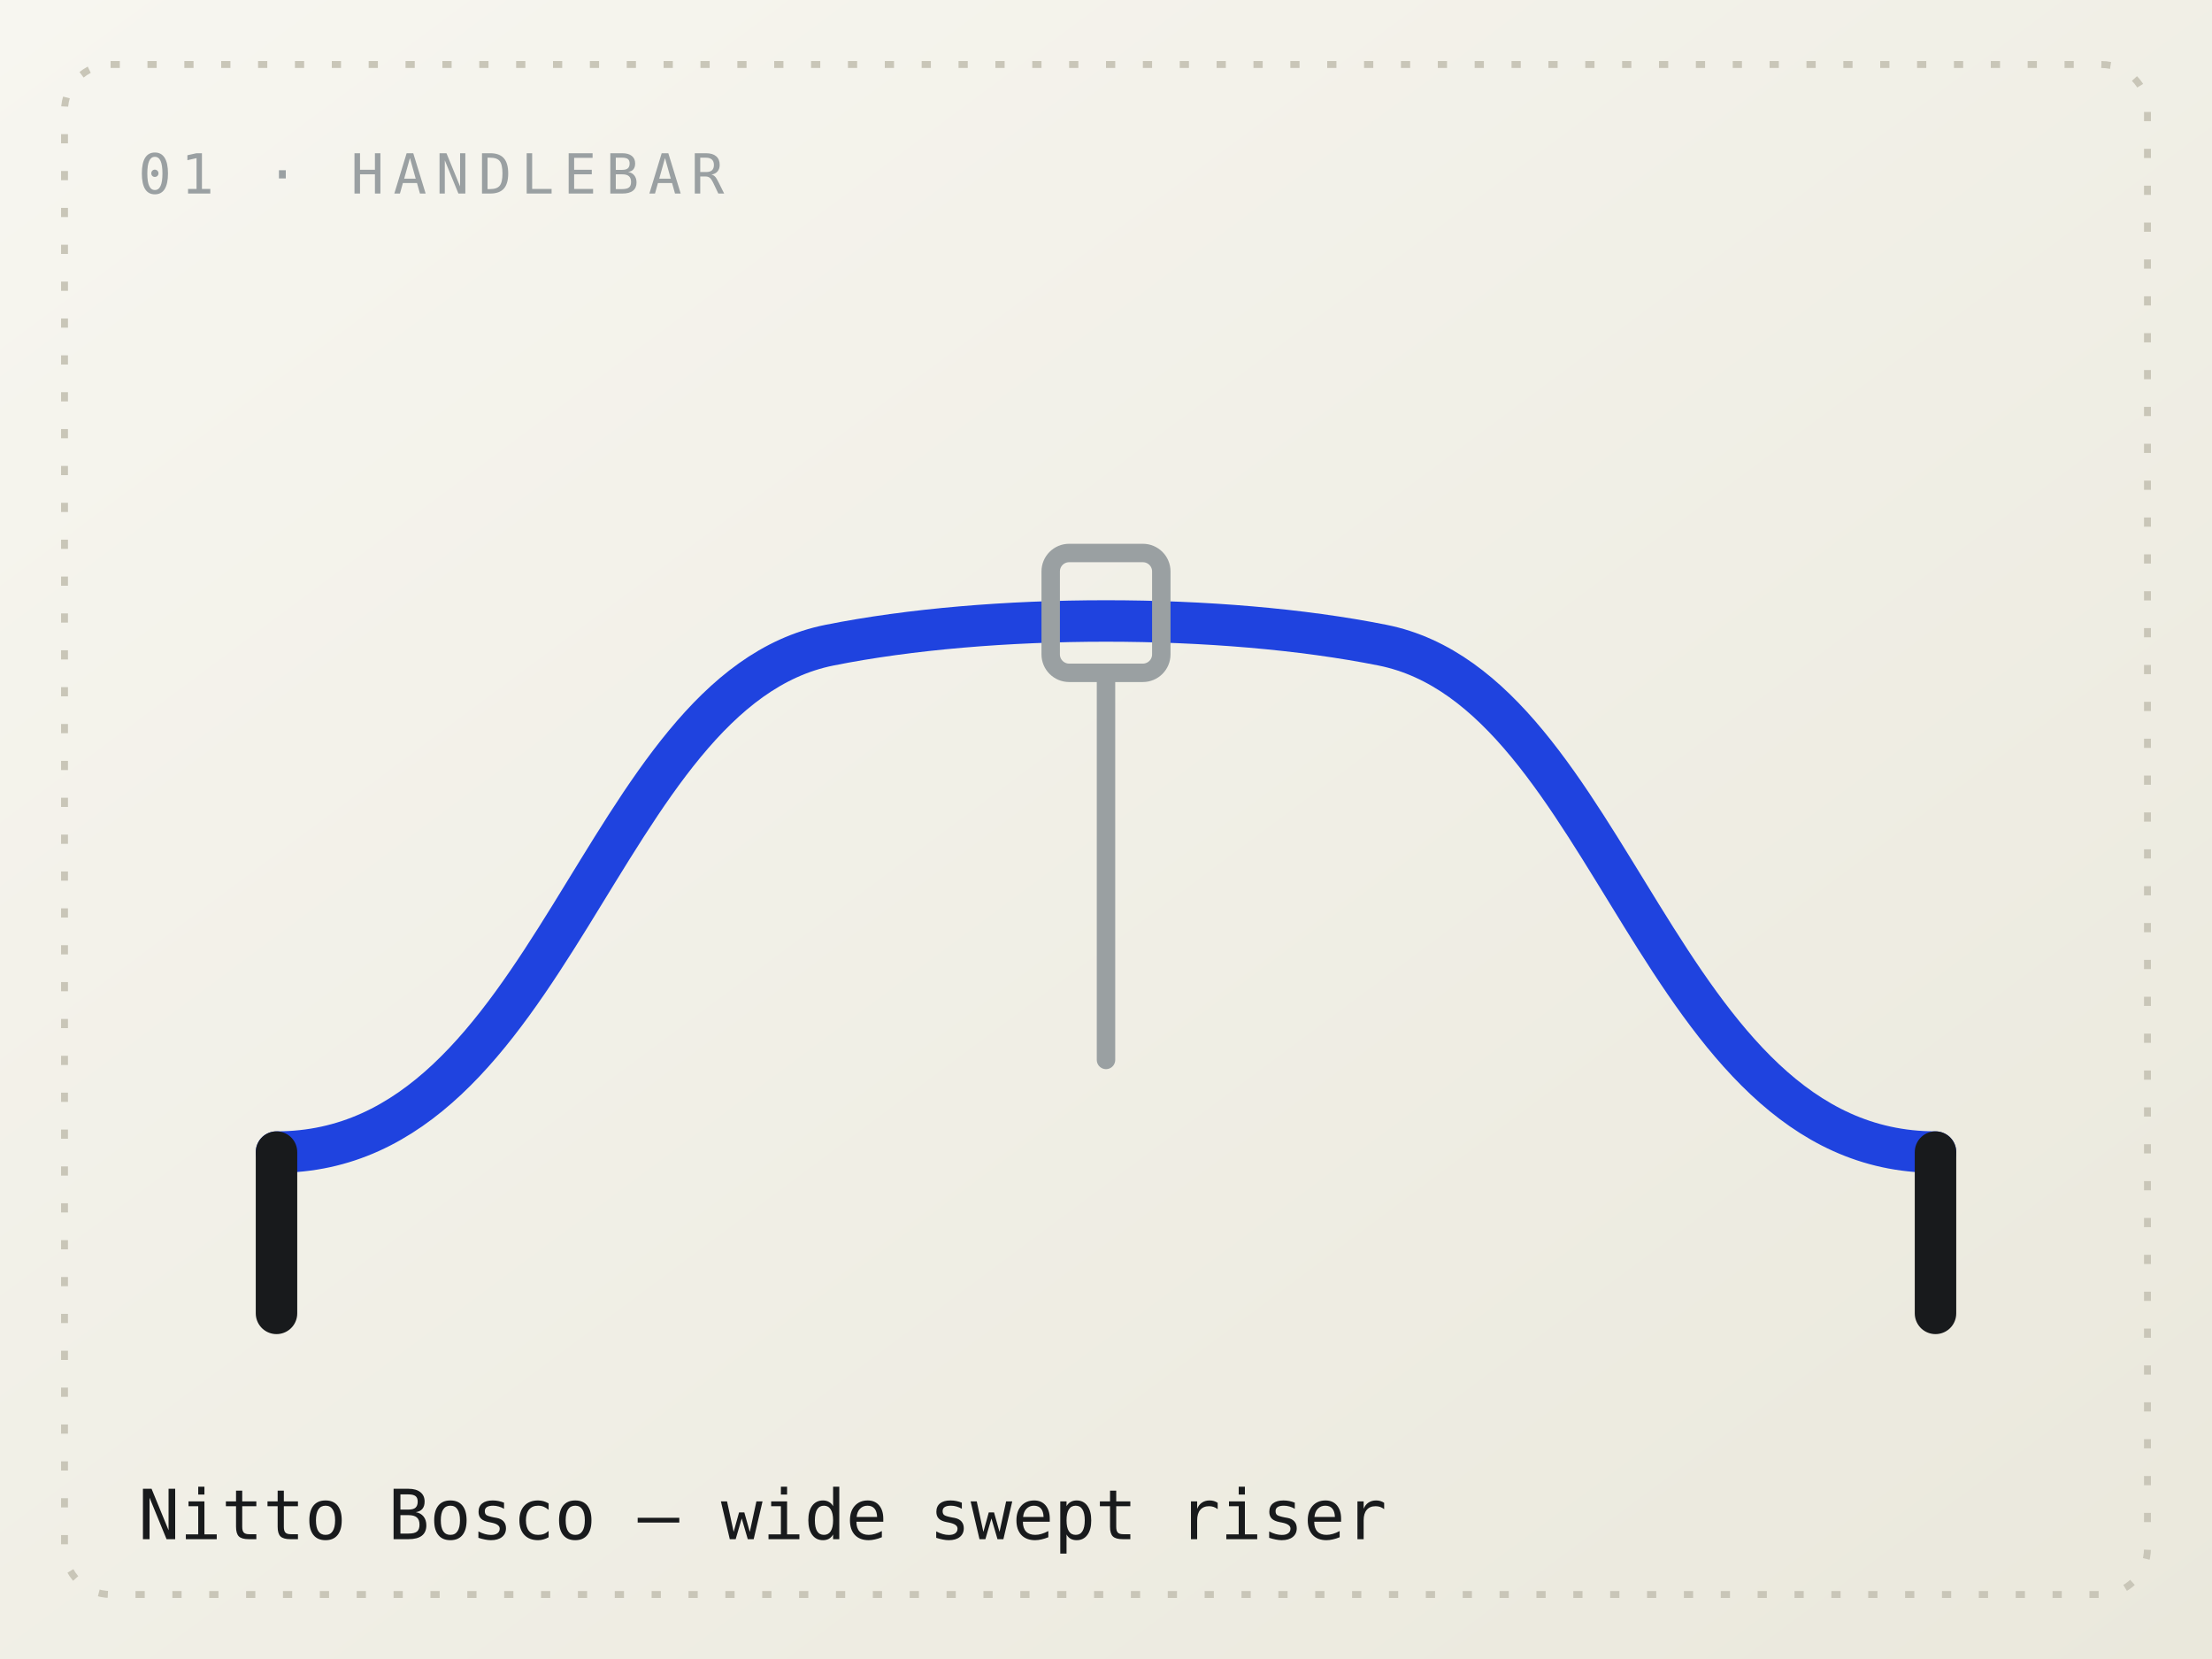
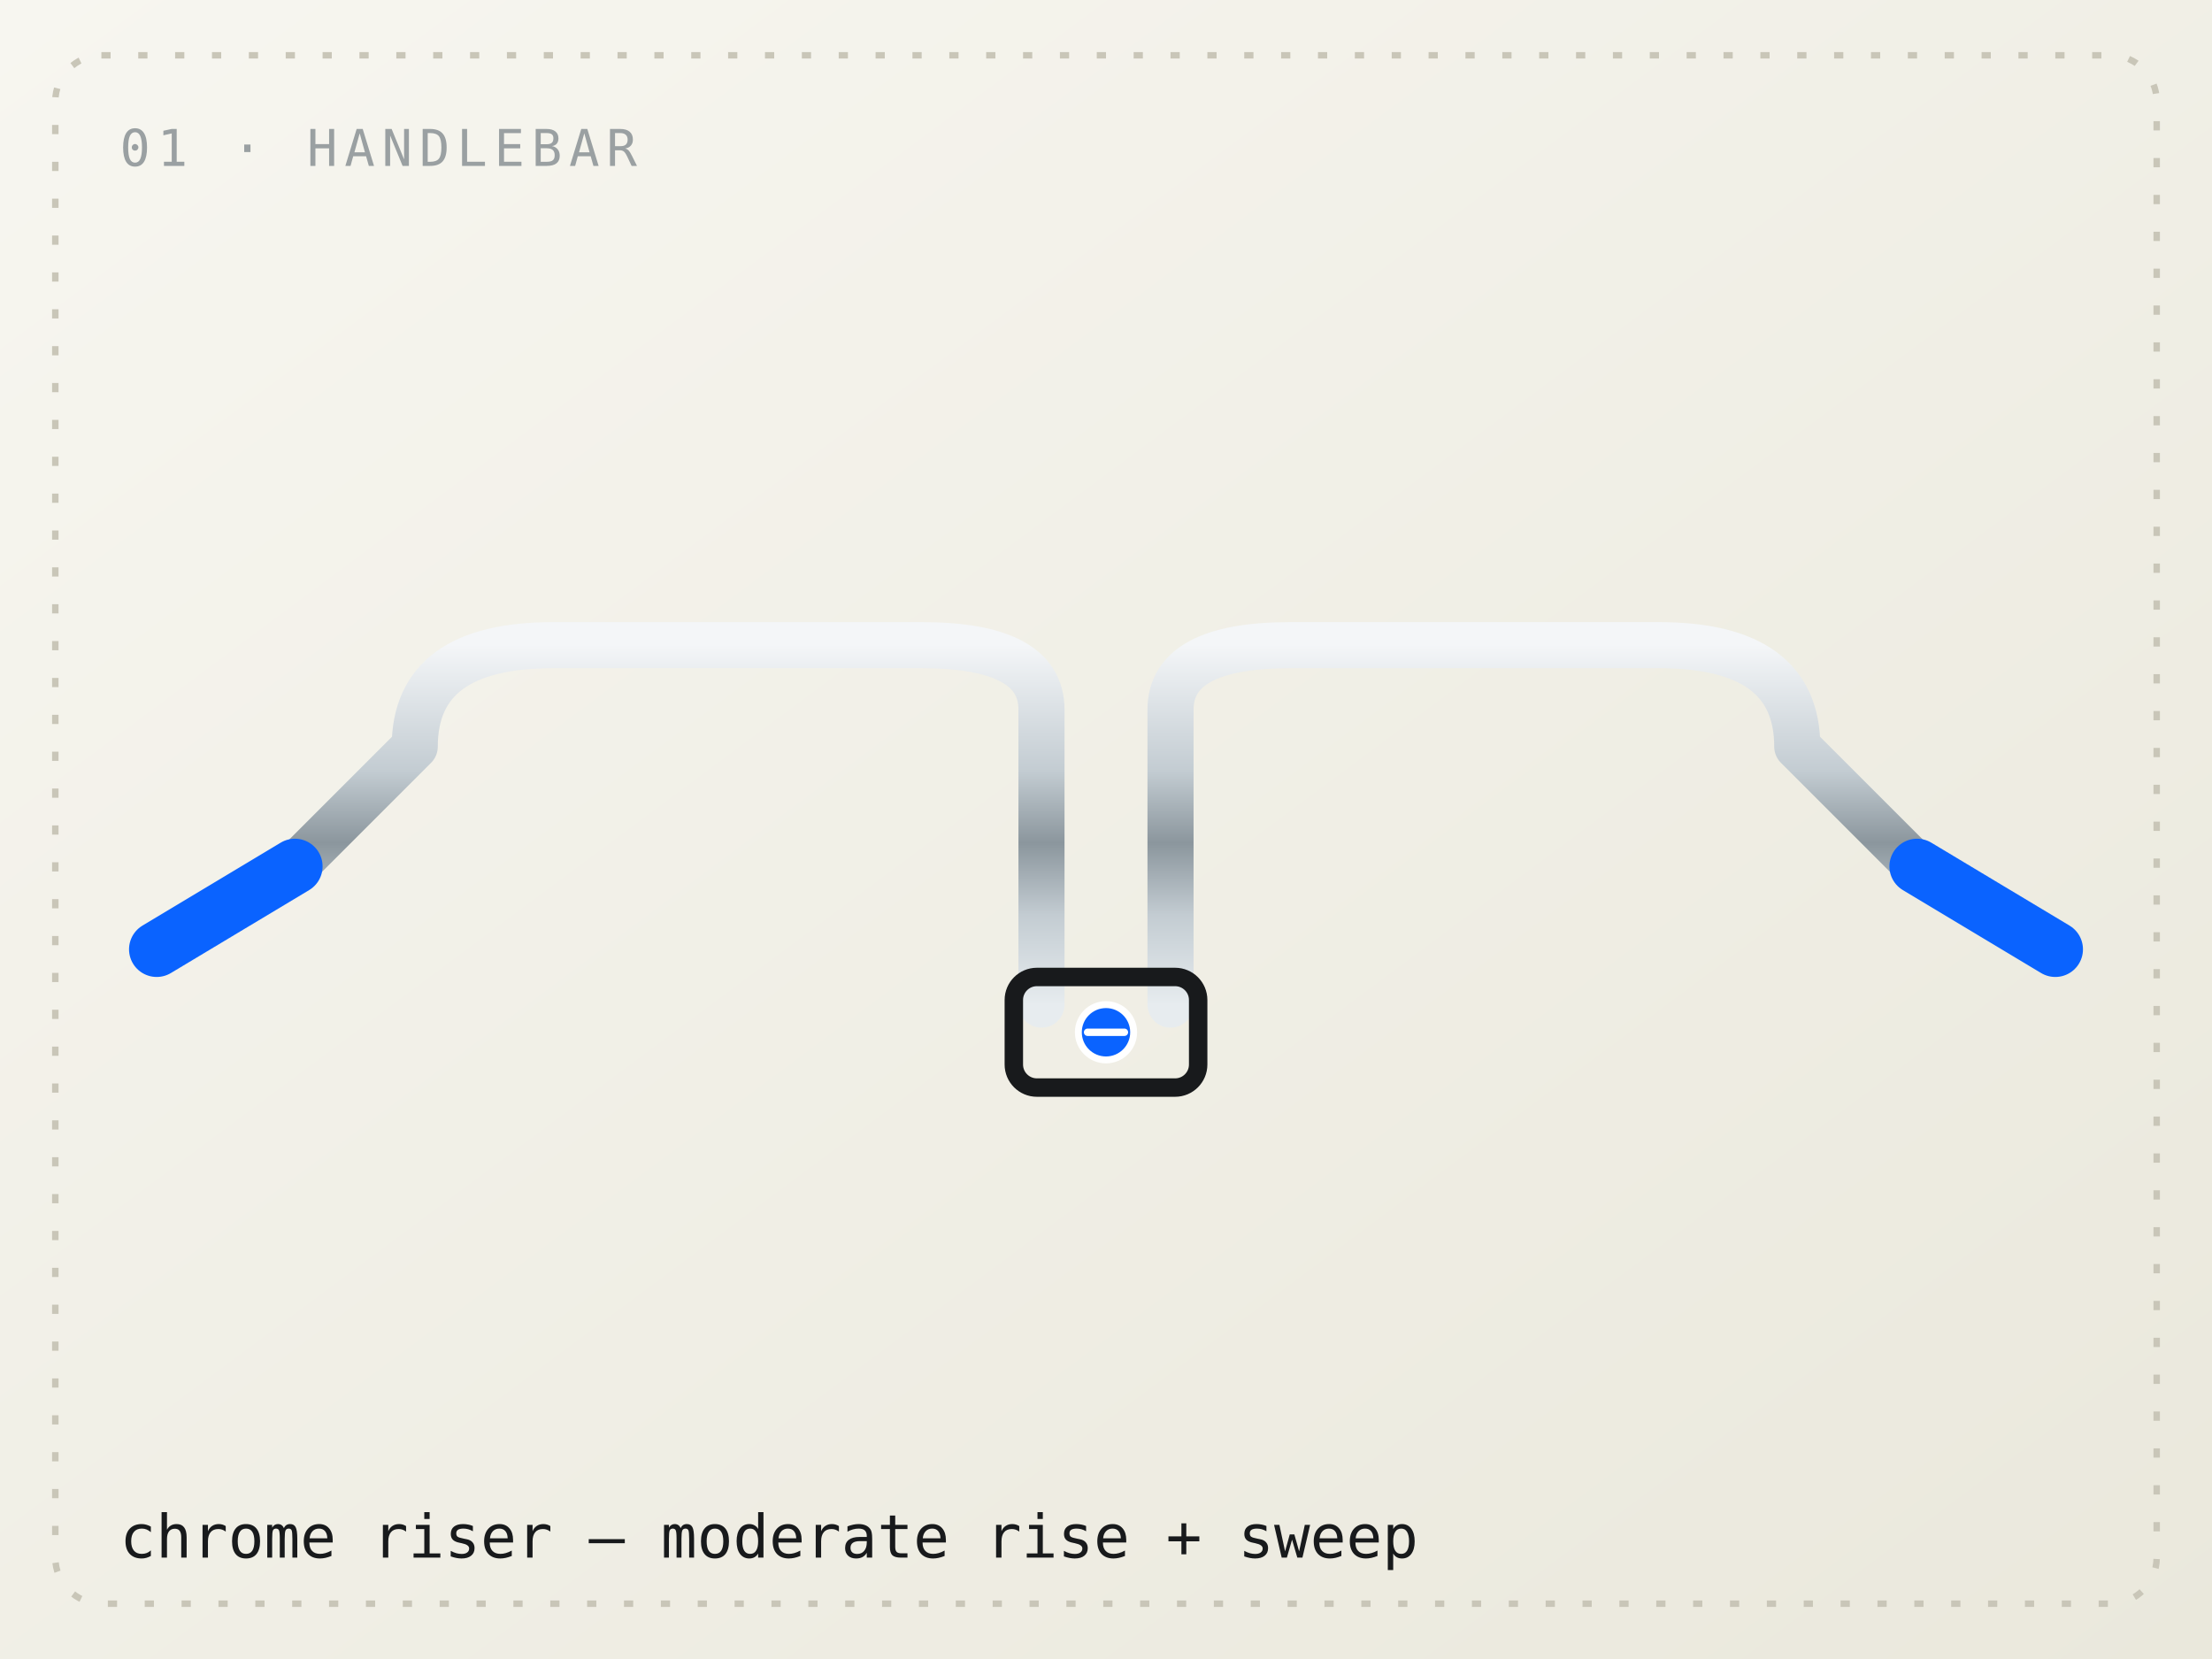
- <svg xmlns="http://www.w3.org/2000/svg" viewBox="0 0 480 360" role="img" aria-label="A wide swept-back riser handlebar">
+ <svg xmlns="http://www.w3.org/2000/svg" viewBox="0 0 480 360" role="img" aria-label="Chrome swept-back riser handlebar with blue grips">
  <defs>
    <linearGradient id="bg" x1="0" y1="0" x2="1" y2="1">
      <stop offset="0" stop-color="#f7f6f0" />
      <stop offset="1" stop-color="#eae8dc" />
    </linearGradient>
+     <linearGradient id="chrome" x1="0" y1="0" x2="0" y2="1">
+       <stop offset="0" stop-color="#f4f6f8" />
+       <stop offset="0.35" stop-color="#c3ccd2" />
+       <stop offset="0.55" stop-color="#8b969d" />
+       <stop offset="0.75" stop-color="#c3ccd2" />
+       <stop offset="1" stop-color="#e7ecef" />
+     </linearGradient>
  </defs>
  <rect width="480" height="360" fill="url(#bg)" />
-   <rect x="14" y="14" width="452" height="332" fill="none" stroke="#c9c6b8" stroke-width="1.5" stroke-dasharray="2 6" rx="10" />
-   <text x="30" y="42" font-family="'Space Mono', ui-monospace, monospace" font-size="12" letter-spacing="2" fill="#9aa0a2">01 · HANDLEBAR</text>
+   <rect x="12" y="12" width="456" height="336" fill="none" stroke="#c9c6b8" stroke-width="1.4" stroke-dasharray="2 6" rx="10" />
+   <text x="26" y="36" font-family="Space Mono, ui-monospace, monospace" font-size="11" letter-spacing="1.5" fill="#9aa0a2">01 · HANDLEBAR</text>
+   <text x="26" y="338" font-family="Space Mono, ui-monospace, monospace" font-size="13" fill="#181a1c">chrome riser — moderate rise + sweep</text>
  <g fill="none" stroke="#181a1c" stroke-width="3" stroke-linecap="round" stroke-linejoin="round">
-     <path d="M60 250 C120 250 130 150 180 140 C215 133 265 133 300 140 C350 150 360 250 420 250" stroke="#1f43df" stroke-width="9" />
-     <path d="M60 250 L60 285 M420 250 L420 285" stroke="#181a1c" stroke-width="9" />
-     <rect x="228" y="120" width="24" height="26" rx="4" fill="none" stroke="#9aa0a2" stroke-width="4" />
-     <line x1="240" y1="146" x2="240" y2="230" stroke="#9aa0a2" stroke-width="4" />
+     <path d="M226 218 L226 154 Q226 140 200 140 L120.0 140 Q90.0 140 90.0 162 L64.0 188.0" stroke="url(#chrome)" stroke-width="10" />
+     <path d="M254 218 L254 154 Q254 140 280 140 L360.0 140 Q390.0 140 390.0 162 L416.0 188.0" stroke="url(#chrome)" stroke-width="10" />
+     <line x1="64.0" y1="188.0" x2="34.0" y2="206.0" stroke="#0a63ff" stroke-width="12" />
+     <line x1="416.0" y1="188.0" x2="446.0" y2="206.0" stroke="#0a63ff" stroke-width="12" />
+     <rect x="220" y="212" width="40" height="24" rx="5" fill="none" stroke="#181a1c" stroke-width="4" />
+     <circle cx="240" cy="224" r="6" fill="#0a63ff" stroke="#fff" stroke-width="1.5" />
+     <line x1="236" y1="224" x2="244" y2="224" stroke="#fff" stroke-width="1.6" />
  </g>
-   <text x="30" y="334" font-family="'Space Mono', ui-monospace, monospace" font-size="15" fill="#181a1c">Nitto Bosco — wide swept riser</text>
</svg>
